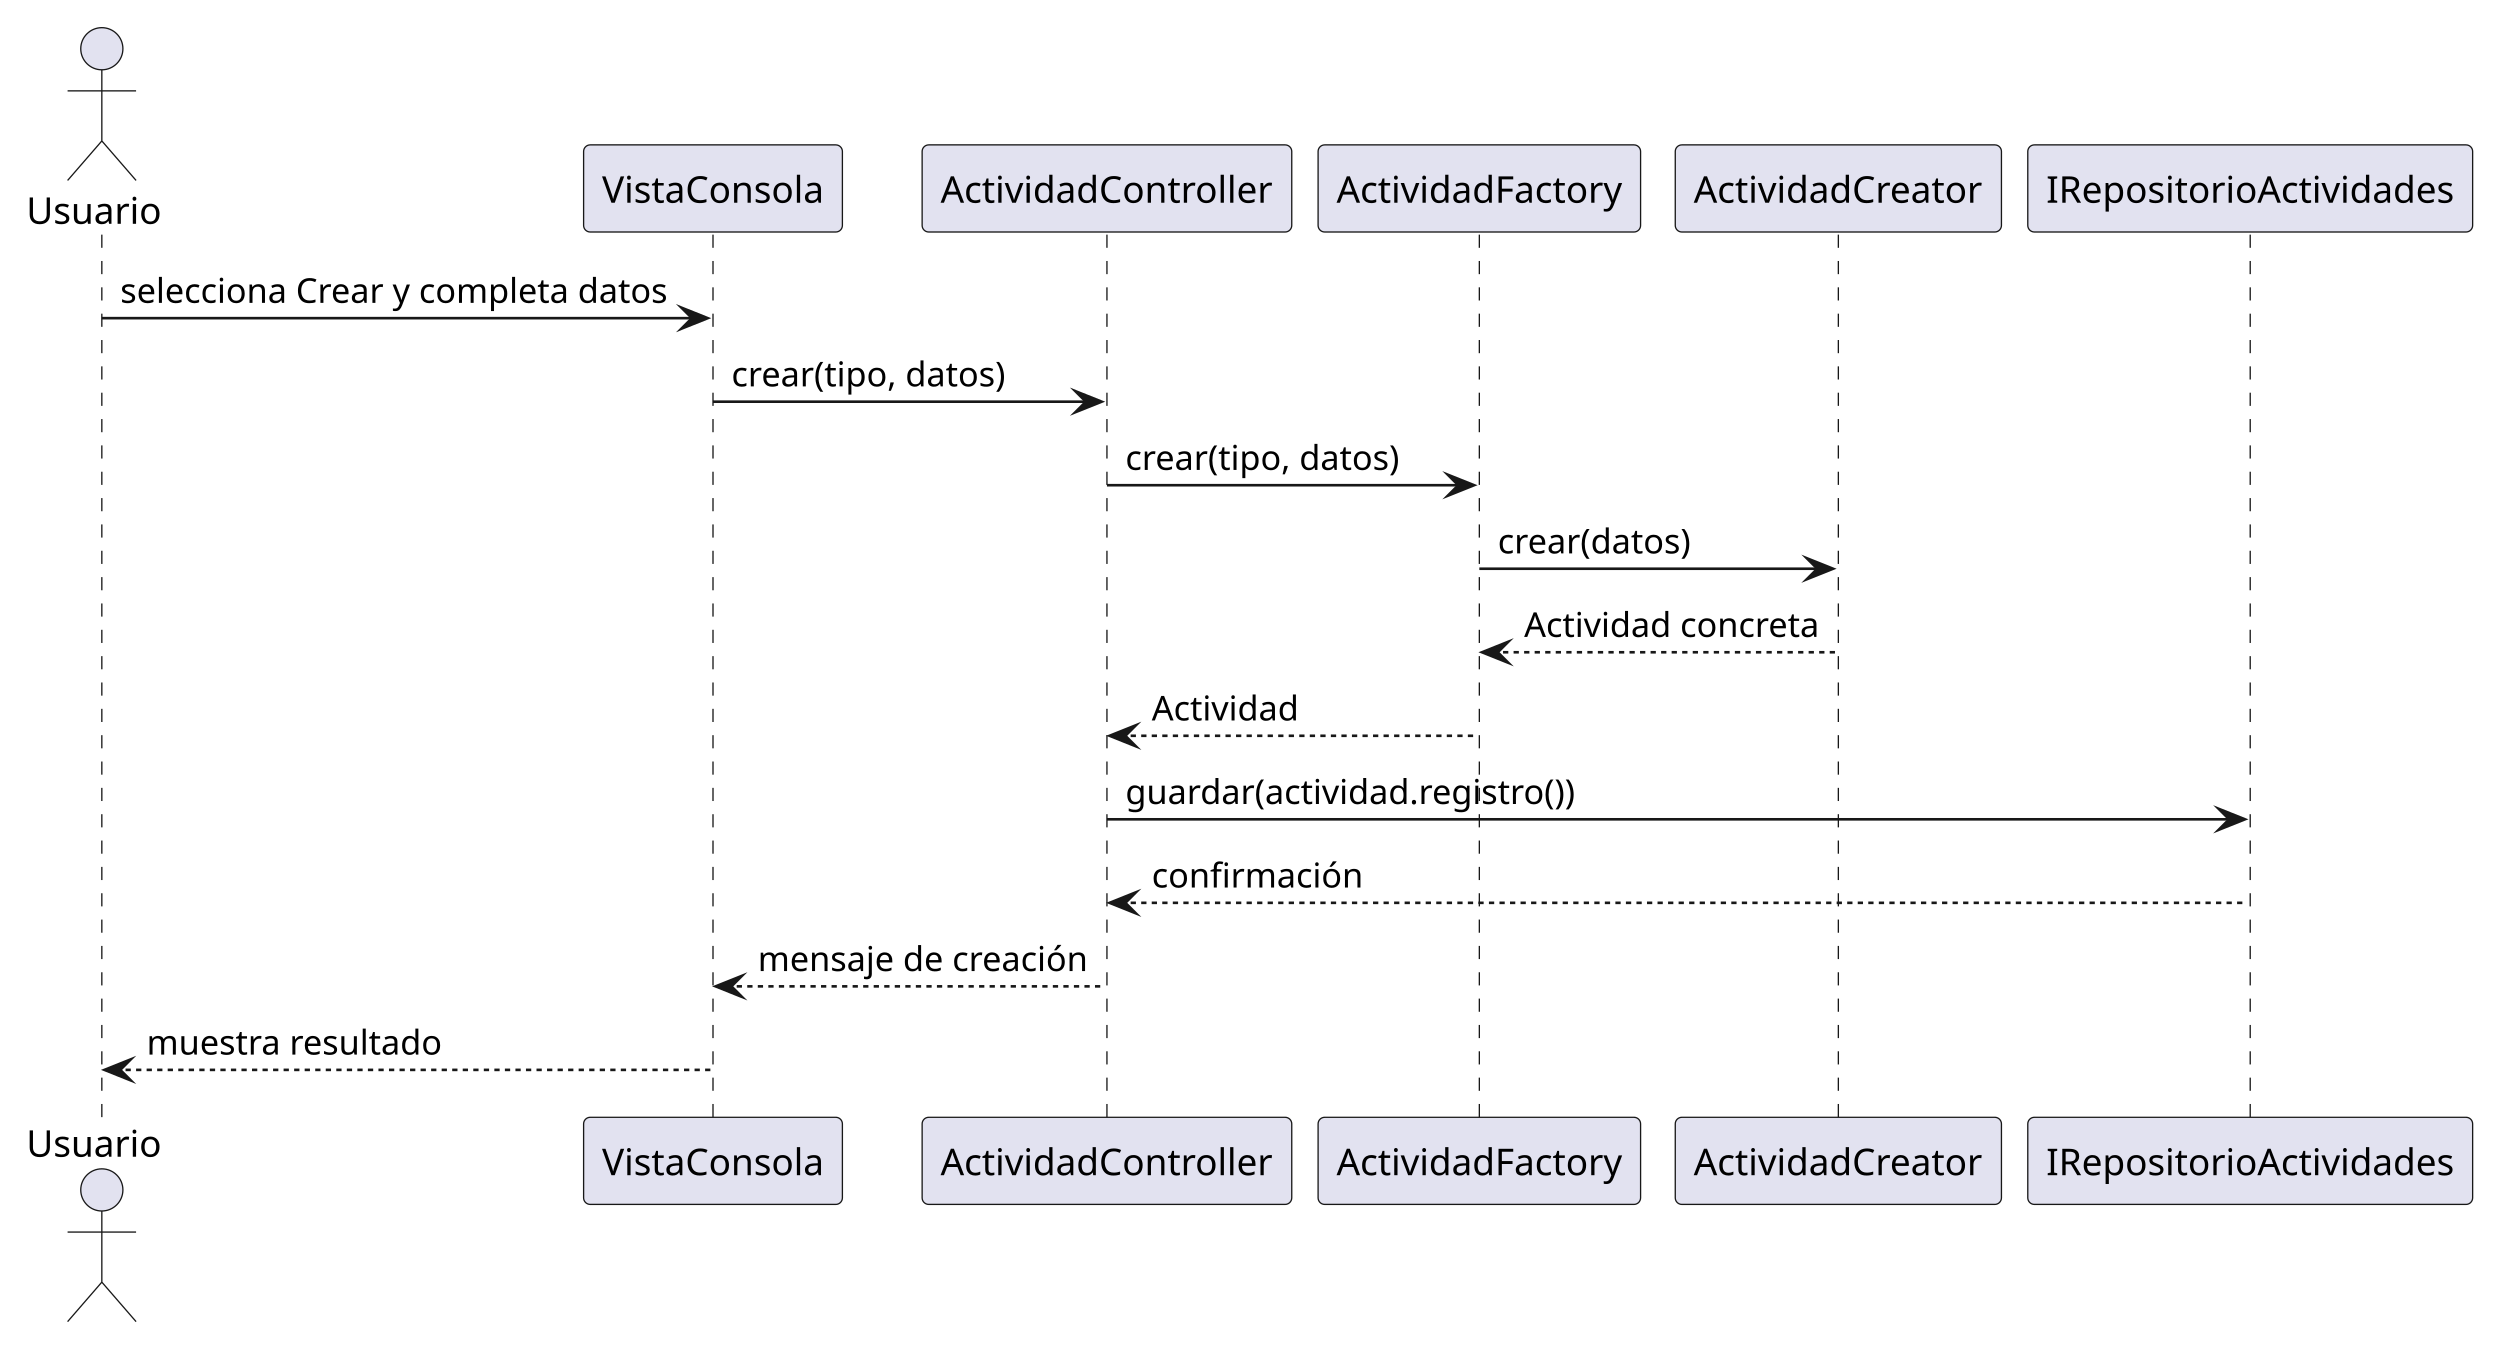
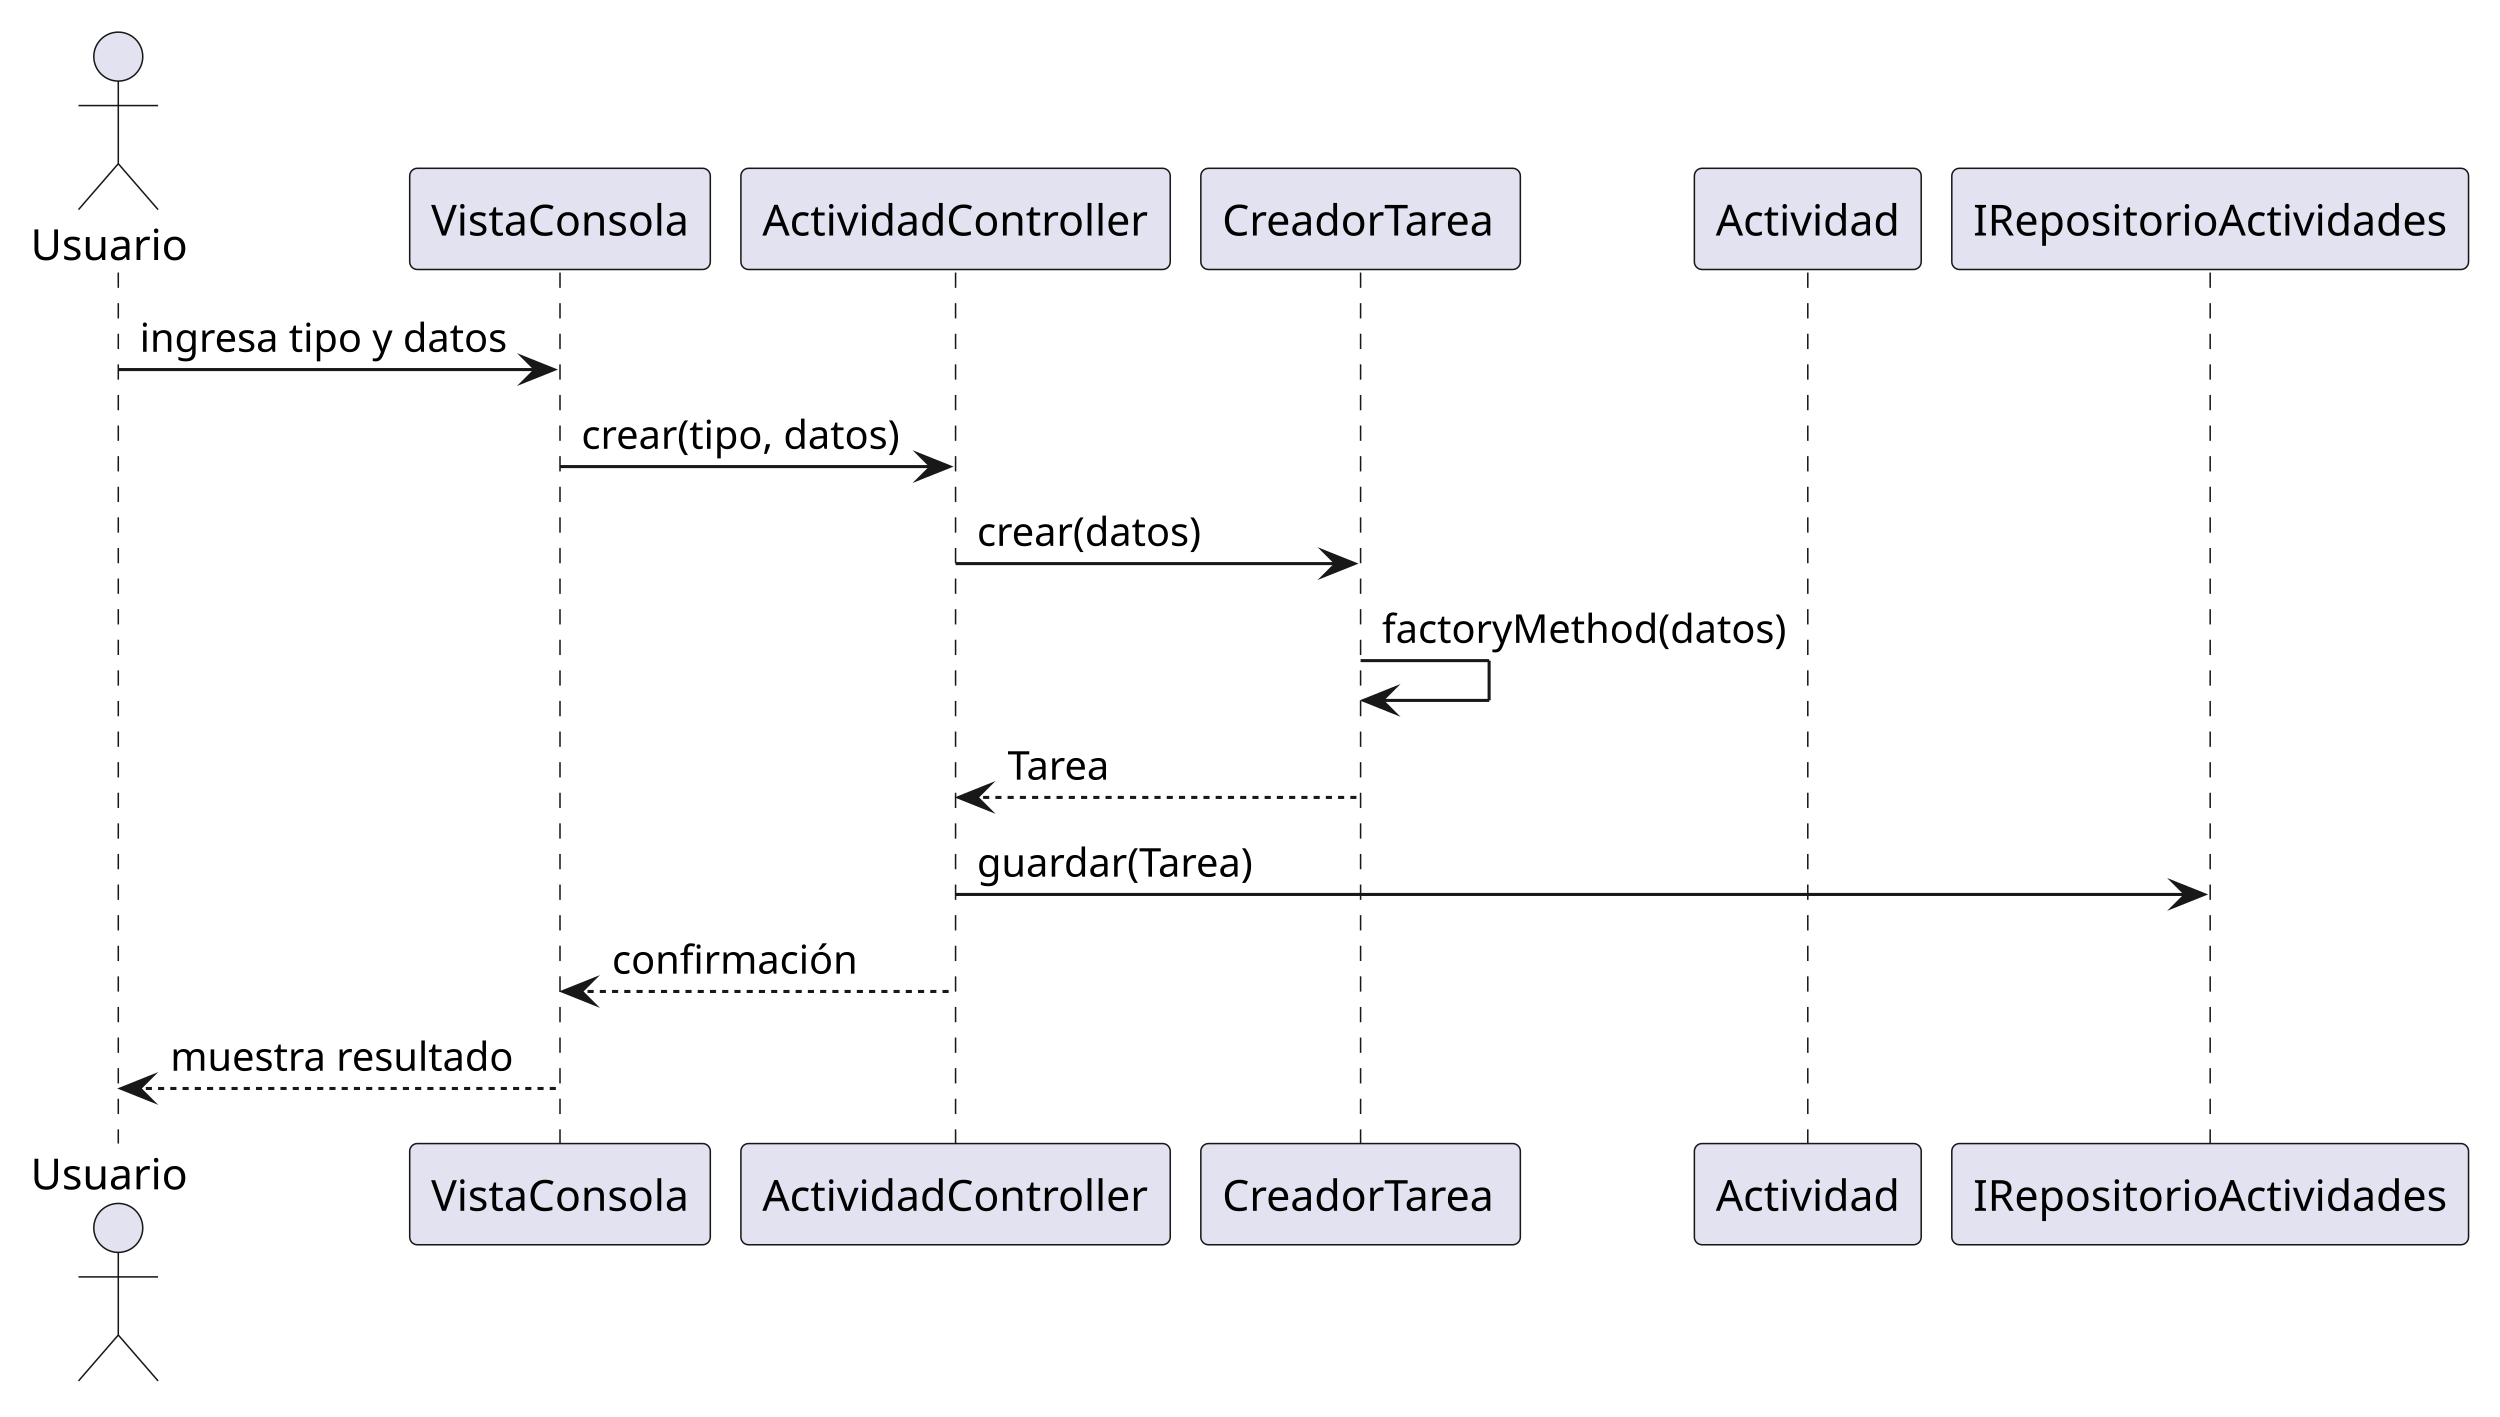
- <svg xmlns="http://www.w3.org/2000/svg" version="1.1" data-diagram-type="SEQUENCE" style="width:949px;height:514px;background:#FFFFFF;" width="949px" height="514px" viewBox="0 0 949 514" zoomAndPan="magnify" preserveAspectRatio="none" contentStyleType="text/css">
+ <svg xmlns="http://www.w3.org/2000/svg" version="1.1" data-diagram-type="SEQUENCE" style="width:817px;height:463px;background:#FFFFFF;" width="817px" height="463px" viewBox="0 0 817 463" zoomAndPan="magnify" preserveAspectRatio="none" contentStyleType="text/css">
  <defs />
  <g font-family="sans-serif" lengthAdjust="spacing">
    <g>
-       <rect x="35.155" y="89.068" width="8" height="335.06" fill="#000" fill-opacity="0" />
-       <line x1="38.655" y1="89.068" x2="38.655" y2="424.128" style="stroke:#181818;stroke-width:0.5;stroke-dasharray:5,5;" />
+       <rect x="35.155" y="89.068" width="8" height="284.648" fill="#000" fill-opacity="0" />
+       <line x1="38.655" y1="89.068" x2="38.655" y2="373.716" style="stroke:#181818;stroke-width:0.5;stroke-dasharray:5,5;" />
    </g>
    <g>
-       <rect x="267.155" y="89.068" width="8" height="335.06" fill="#000" fill-opacity="0" />
-       <line x1="270.655" y1="89.068" x2="270.655" y2="424.128" style="stroke:#181818;stroke-width:0.5;stroke-dasharray:5,5;" />
+       <rect x="179.509" y="89.068" width="8" height="284.648" fill="#000" fill-opacity="0" />
+       <line x1="183.009" y1="89.068" x2="183.009" y2="373.716" style="stroke:#181818;stroke-width:0.5;stroke-dasharray:5,5;" />
    </g>
    <g>
-       <rect x="416.696" y="89.068" width="8" height="335.06" fill="#000" fill-opacity="0" />
-       <line x1="420.196" y1="89.068" x2="420.196" y2="424.128" style="stroke:#181818;stroke-width:0.5;stroke-dasharray:5,5;" />
+       <rect x="308.782" y="89.068" width="8" height="284.648" fill="#000" fill-opacity="0" />
+       <line x1="312.282" y1="89.068" x2="312.282" y2="373.716" style="stroke:#181818;stroke-width:0.5;stroke-dasharray:5,5;" />
    </g>
    <g>
-       <rect x="558.058" y="89.068" width="8" height="335.06" fill="#000" fill-opacity="0" />
-       <line x1="561.558" y1="89.068" x2="561.558" y2="424.128" style="stroke:#181818;stroke-width:0.5;stroke-dasharray:5,5;" />
+       <rect x="441.141" y="89.068" width="8" height="284.648" fill="#000" fill-opacity="0" />
+       <line x1="444.641" y1="89.068" x2="444.641" y2="373.716" style="stroke:#181818;stroke-width:0.5;stroke-dasharray:5,5;" />
    </g>
    <g>
-       <rect x="694.339" y="89.068" width="8" height="335.06" fill="#000" fill-opacity="0" />
-       <line x1="697.839" y1="89.068" x2="697.839" y2="424.128" style="stroke:#181818;stroke-width:0.5;stroke-dasharray:5,5;" />
+       <rect x="587.286" y="89.068" width="8" height="284.648" fill="#000" fill-opacity="0" />
+       <line x1="590.786" y1="89.068" x2="590.786" y2="373.716" style="stroke:#181818;stroke-width:0.5;stroke-dasharray:5,5;" />
    </g>
    <g>
-       <rect x="850.68" y="89.068" width="8" height="335.06" fill="#000" fill-opacity="0" />
-       <line x1="854.18" y1="89.068" x2="854.18" y2="424.128" style="stroke:#181818;stroke-width:0.5;stroke-dasharray:5,5;" />
+       <rect x="718.785" y="89.068" width="8" height="284.648" fill="#000" fill-opacity="0" />
+       <line x1="722.285" y1="89.068" x2="722.285" y2="373.716" style="stroke:#181818;stroke-width:0.5;stroke-dasharray:5,5;" />
    </g>
    <text x="10" y="84.966" fill="#000" font-size="14" textLength="51.31">Usuario</text>
    <ellipse cx="38.655" cy="18.5" rx="8" ry="8" fill="#E2E2F0" style="stroke:#181818;stroke-width:0.5;" />
    <path d="M38.655,26.5 L38.655,53.5 M25.655,34.5 L51.655,34.5 M38.655,53.5 L25.655,68.5 M38.655,53.5 L51.655,68.5" style="stroke:#181818;stroke-width:0.5;" fill="none" />
-     <rect x="221.536" y="55" width="98.238" height="33.068" fill="#E2E2F0" style="stroke:#181818;stroke-width:0.5;" rx="2.5" ry="2.5" />
-     <text x="228.536" y="76.966" fill="#000" font-size="14" textLength="84.238">VistaConsola</text>
-     <rect x="350.042" y="55" width="140.308" height="33.068" fill="#E2E2F0" style="stroke:#181818;stroke-width:0.5;" rx="2.5" ry="2.5" />
-     <text x="357.042" y="76.966" fill="#000" font-size="14" textLength="126.308">ActividadController</text>
-     <rect x="500.35" y="55" width="122.416" height="33.068" fill="#E2E2F0" style="stroke:#181818;stroke-width:0.5;" rx="2.5" ry="2.5" />
-     <text x="507.35" y="76.966" fill="#000" font-size="14" textLength="108.416">ActividadFactory</text>
-     <rect x="635.931" y="55" width="123.816" height="33.068" fill="#E2E2F0" style="stroke:#181818;stroke-width:0.5;" rx="2.5" ry="2.5" />
-     <text x="642.931" y="76.966" fill="#000" font-size="14" textLength="109.816">ActividadCreator</text>
-     <rect x="769.747" y="55" width="168.867" height="33.068" fill="#E2E2F0" style="stroke:#181818;stroke-width:0.5;" rx="2.5" ry="2.5" />
-     <text x="776.747" y="76.966" fill="#000" font-size="14" textLength="154.867">IRepositorioActividades</text>
-     <text x="10" y="439.094" fill="#000" font-size="14" textLength="51.31">Usuario</text>
-     <ellipse cx="38.655" cy="451.696" rx="8" ry="8" fill="#E2E2F0" style="stroke:#181818;stroke-width:0.5;" />
-     <path d="M38.655,459.696 L38.655,486.696 M25.655,467.696 L51.655,467.696 M38.655,486.696 L25.655,501.696 M38.655,486.696 L51.655,501.696" style="stroke:#181818;stroke-width:0.5;" fill="none" />
-     <rect x="221.536" y="424.128" width="98.238" height="33.068" fill="#E2E2F0" style="stroke:#181818;stroke-width:0.5;" rx="2.5" ry="2.5" />
-     <text x="228.536" y="446.094" fill="#000" font-size="14" textLength="84.238">VistaConsola</text>
-     <rect x="350.042" y="424.128" width="140.308" height="33.068" fill="#E2E2F0" style="stroke:#181818;stroke-width:0.5;" rx="2.5" ry="2.5" />
-     <text x="357.042" y="446.094" fill="#000" font-size="14" textLength="126.308">ActividadController</text>
-     <rect x="500.35" y="424.128" width="122.416" height="33.068" fill="#E2E2F0" style="stroke:#181818;stroke-width:0.5;" rx="2.5" ry="2.5" />
-     <text x="507.35" y="446.094" fill="#000" font-size="14" textLength="108.416">ActividadFactory</text>
-     <rect x="635.931" y="424.128" width="123.816" height="33.068" fill="#E2E2F0" style="stroke:#181818;stroke-width:0.5;" rx="2.5" ry="2.5" />
-     <text x="642.931" y="446.094" fill="#000" font-size="14" textLength="109.816">ActividadCreator</text>
-     <rect x="769.747" y="424.128" width="168.867" height="33.068" fill="#E2E2F0" style="stroke:#181818;stroke-width:0.5;" rx="2.5" ry="2.5" />
-     <text x="776.747" y="446.094" fill="#000" font-size="14" textLength="154.867">IRepositorioActividades</text>
-     <polygon points="258.655,116.774,268.655,120.774,258.655,124.774,262.655,120.774" fill="#181818" style="stroke:#181818;stroke-width:1;stroke-linejoin:miter;stroke-miterlimit:10;" />
-     <line x1="38.655" y1="120.774" x2="264.655" y2="120.774" style="stroke:#181818;stroke-width:1;" />
-     <text x="45.655" y="114.965" fill="#000" font-size="13" textLength="208">selecciona Crear y completa datos</text>
-     <polygon points="408.196,148.48,418.196,152.48,408.196,156.48,412.196,152.48" fill="#181818" style="stroke:#181818;stroke-width:1;stroke-linejoin:miter;stroke-miterlimit:10;" />
-     <line x1="270.655" y1="152.48" x2="414.196" y2="152.48" style="stroke:#181818;stroke-width:1;" />
-     <text x="277.655" y="146.671" fill="#000" font-size="13" textLength="104.247">crear(tipo, datos)</text>
-     <polygon points="549.558,180.186,559.558,184.186,549.558,188.186,553.558,184.186" fill="#181818" style="stroke:#181818;stroke-width:1;stroke-linejoin:miter;stroke-miterlimit:10;" />
-     <line x1="420.196" y1="184.186" x2="555.558" y2="184.186" style="stroke:#181818;stroke-width:1;" />
-     <text x="427.196" y="178.377" fill="#000" font-size="13" textLength="104.247">crear(tipo, datos)</text>
-     <polygon points="685.839,211.892,695.839,215.892,685.839,219.892,689.839,215.892" fill="#181818" style="stroke:#181818;stroke-width:1;stroke-linejoin:miter;stroke-miterlimit:10;" />
-     <line x1="561.558" y1="215.892" x2="691.839" y2="215.892" style="stroke:#181818;stroke-width:1;" />
-     <text x="568.558" y="210.083" fill="#000" font-size="13" textLength="73.476">crear(datos)</text>
-     <polygon points="572.558,243.598,562.558,247.598,572.558,251.598,568.558,247.598" fill="#181818" style="stroke:#181818;stroke-width:1;stroke-linejoin:miter;stroke-miterlimit:10;" />
-     <line x1="566.558" y1="247.598" x2="696.839" y2="247.598" style="stroke:#181818;stroke-width:1;stroke-dasharray:2,2;" />
-     <text x="578.558" y="241.789" fill="#000" font-size="13" textLength="112.281">Actividad concreta</text>
-     <polygon points="431.196,275.304,421.196,279.304,431.196,283.304,427.196,279.304" fill="#181818" style="stroke:#181818;stroke-width:1;stroke-linejoin:miter;stroke-miterlimit:10;" />
-     <line x1="425.196" y1="279.304" x2="560.558" y2="279.304" style="stroke:#181818;stroke-width:1;stroke-dasharray:2,2;" />
-     <text x="437.196" y="273.495" fill="#000" font-size="13" textLength="55.835">Actividad</text>
-     <polygon points="842.18,307.01,852.18,311.01,842.18,315.01,846.18,311.01" fill="#181818" style="stroke:#181818;stroke-width:1;stroke-linejoin:miter;stroke-miterlimit:10;" />
-     <line x1="420.196" y1="311.01" x2="848.18" y2="311.01" style="stroke:#181818;stroke-width:1;" />
-     <text x="427.196" y="305.201" fill="#000" font-size="13" textLength="171.457">guardar(actividad.registro())</text>
-     <polygon points="431.196,338.716,421.196,342.716,431.196,346.716,427.196,342.716" fill="#181818" style="stroke:#181818;stroke-width:1;stroke-linejoin:miter;stroke-miterlimit:10;" />
-     <line x1="425.196" y1="342.716" x2="853.18" y2="342.716" style="stroke:#181818;stroke-width:1;stroke-dasharray:2,2;" />
-     <text x="437.196" y="336.907" fill="#000" font-size="13" textLength="80.275">confirmación</text>
-     <polygon points="281.655,370.422,271.655,374.422,281.655,378.422,277.655,374.422" fill="#181818" style="stroke:#181818;stroke-width:1;stroke-linejoin:miter;stroke-miterlimit:10;" />
-     <line x1="275.655" y1="374.422" x2="419.196" y2="374.422" style="stroke:#181818;stroke-width:1;stroke-dasharray:2,2;" />
-     <text x="287.655" y="368.613" fill="#000" font-size="13" textLength="125.541">mensaje de creación</text>
-     <polygon points="49.655,402.128,39.655,406.128,49.655,410.128,45.655,406.128" fill="#181818" style="stroke:#181818;stroke-width:1;stroke-linejoin:miter;stroke-miterlimit:10;" />
-     <line x1="43.655" y1="406.128" x2="269.655" y2="406.128" style="stroke:#181818;stroke-width:1;stroke-dasharray:2,2;" />
-     <text x="55.655" y="400.319" fill="#000" font-size="13" textLength="112.645">muestra resultado</text>
+     <rect x="133.89" y="55" width="98.238" height="33.068" fill="#E2E2F0" style="stroke:#181818;stroke-width:0.5;" rx="2.5" ry="2.5" />
+     <text x="140.89" y="76.966" fill="#000" font-size="14" textLength="84.238">VistaConsola</text>
+     <rect x="242.128" y="55" width="140.308" height="33.068" fill="#E2E2F0" style="stroke:#181818;stroke-width:0.5;" rx="2.5" ry="2.5" />
+     <text x="249.128" y="76.966" fill="#000" font-size="14" textLength="126.308">ActividadController</text>
+     <rect x="392.435" y="55" width="104.412" height="33.068" fill="#E2E2F0" style="stroke:#181818;stroke-width:0.5;" rx="2.5" ry="2.5" />
+     <text x="399.435" y="76.966" fill="#000" font-size="14" textLength="90.412">CreadorTarea</text>
+     <rect x="553.721" y="55" width="74.13" height="33.068" fill="#E2E2F0" style="stroke:#181818;stroke-width:0.5;" rx="2.5" ry="2.5" />
+     <text x="560.721" y="76.966" fill="#000" font-size="14" textLength="60.13">Actividad</text>
+     <rect x="637.851" y="55" width="168.867" height="33.068" fill="#E2E2F0" style="stroke:#181818;stroke-width:0.5;" rx="2.5" ry="2.5" />
+     <text x="644.851" y="76.966" fill="#000" font-size="14" textLength="154.867">IRepositorioActividades</text>
+     <text x="10" y="388.682" fill="#000" font-size="14" textLength="51.31">Usuario</text>
+     <ellipse cx="38.655" cy="401.284" rx="8" ry="8" fill="#E2E2F0" style="stroke:#181818;stroke-width:0.5;" />
+     <path d="M38.655,409.284 L38.655,436.284 M25.655,417.284 L51.655,417.284 M38.655,436.284 L25.655,451.284 M38.655,436.284 L51.655,451.284" style="stroke:#181818;stroke-width:0.5;" fill="none" />
+     <rect x="133.89" y="373.716" width="98.238" height="33.068" fill="#E2E2F0" style="stroke:#181818;stroke-width:0.5;" rx="2.5" ry="2.5" />
+     <text x="140.89" y="395.682" fill="#000" font-size="14" textLength="84.238">VistaConsola</text>
+     <rect x="242.128" y="373.716" width="140.308" height="33.068" fill="#E2E2F0" style="stroke:#181818;stroke-width:0.5;" rx="2.5" ry="2.5" />
+     <text x="249.128" y="395.682" fill="#000" font-size="14" textLength="126.308">ActividadController</text>
+     <rect x="392.435" y="373.716" width="104.412" height="33.068" fill="#E2E2F0" style="stroke:#181818;stroke-width:0.5;" rx="2.5" ry="2.5" />
+     <text x="399.435" y="395.682" fill="#000" font-size="14" textLength="90.412">CreadorTarea</text>
+     <rect x="553.721" y="373.716" width="74.13" height="33.068" fill="#E2E2F0" style="stroke:#181818;stroke-width:0.5;" rx="2.5" ry="2.5" />
+     <text x="560.721" y="395.682" fill="#000" font-size="14" textLength="60.13">Actividad</text>
+     <rect x="637.851" y="373.716" width="168.867" height="33.068" fill="#E2E2F0" style="stroke:#181818;stroke-width:0.5;" rx="2.5" ry="2.5" />
+     <text x="644.851" y="395.682" fill="#000" font-size="14" textLength="154.867">IRepositorioActividades</text>
+     <polygon points="171.009,116.774,181.009,120.774,171.009,124.774,175.009,120.774" fill="#181818" style="stroke:#181818;stroke-width:1;stroke-linejoin:miter;stroke-miterlimit:10;" />
+     <line x1="38.655" y1="120.774" x2="177.009" y2="120.774" style="stroke:#181818;stroke-width:1;" />
+     <text x="45.655" y="114.965" fill="#000" font-size="13" textLength="120.354">ingresa tipo y datos</text>
+     <polygon points="300.282,148.48,310.282,152.48,300.282,156.48,304.282,152.48" fill="#181818" style="stroke:#181818;stroke-width:1;stroke-linejoin:miter;stroke-miterlimit:10;" />
+     <line x1="183.009" y1="152.48" x2="306.282" y2="152.48" style="stroke:#181818;stroke-width:1;" />
+     <text x="190.009" y="146.671" fill="#000" font-size="13" textLength="104.247">crear(tipo, datos)</text>
+     <polygon points="432.641,180.186,442.641,184.186,432.641,188.186,436.641,184.186" fill="#181818" style="stroke:#181818;stroke-width:1;stroke-linejoin:miter;stroke-miterlimit:10;" />
+     <line x1="312.282" y1="184.186" x2="438.641" y2="184.186" style="stroke:#181818;stroke-width:1;" />
+     <text x="319.282" y="178.377" fill="#000" font-size="13" textLength="73.476">crear(datos)</text>
+     <line x1="444.641" y1="215.892" x2="486.641" y2="215.892" style="stroke:#181818;stroke-width:1;" />
+     <line x1="486.641" y1="215.892" x2="486.641" y2="228.892" style="stroke:#181818;stroke-width:1;" />
+     <line x1="445.641" y1="228.892" x2="486.641" y2="228.892" style="stroke:#181818;stroke-width:1;" />
+     <polygon points="455.641,224.892,445.641,228.892,455.641,232.892,451.641,228.892" fill="#181818" style="stroke:#181818;stroke-width:1;stroke-linejoin:miter;stroke-miterlimit:10;" />
+     <text x="451.641" y="210.083" fill="#000" font-size="13" textLength="132.145">factoryMethod(datos)</text>
+     <polygon points="323.282,256.598,313.282,260.598,323.282,264.598,319.282,260.598" fill="#181818" style="stroke:#181818;stroke-width:1;stroke-linejoin:miter;stroke-miterlimit:10;" />
+     <line x1="317.282" y1="260.598" x2="443.641" y2="260.598" style="stroke:#181818;stroke-width:1;stroke-dasharray:2,2;" />
+     <text x="329.282" y="254.789" fill="#000" font-size="13" textLength="34.515">Tarea</text>
+     <polygon points="710.285,288.304,720.285,292.304,710.285,296.304,714.285,292.304" fill="#181818" style="stroke:#181818;stroke-width:1;stroke-linejoin:miter;stroke-miterlimit:10;" />
+     <line x1="312.282" y1="292.304" x2="716.285" y2="292.304" style="stroke:#181818;stroke-width:1;" />
+     <text x="319.282" y="286.495" fill="#000" font-size="13" textLength="91.663">guardar(Tarea)</text>
+     <polygon points="194.009,320.01,184.009,324.01,194.009,328.01,190.009,324.01" fill="#181818" style="stroke:#181818;stroke-width:1;stroke-linejoin:miter;stroke-miterlimit:10;" />
+     <line x1="188.009" y1="324.01" x2="311.282" y2="324.01" style="stroke:#181818;stroke-width:1;stroke-dasharray:2,2;" />
+     <text x="200.009" y="318.201" fill="#000" font-size="13" textLength="80.275">confirmación</text>
+     <polygon points="49.655,351.716,39.655,355.716,49.655,359.716,45.655,355.716" fill="#181818" style="stroke:#181818;stroke-width:1;stroke-linejoin:miter;stroke-miterlimit:10;" />
+     <line x1="43.655" y1="355.716" x2="182.009" y2="355.716" style="stroke:#181818;stroke-width:1;stroke-dasharray:2,2;" />
+     <text x="55.655" y="349.907" fill="#000" font-size="13" textLength="112.645">muestra resultado</text>
  </g>
</svg>
